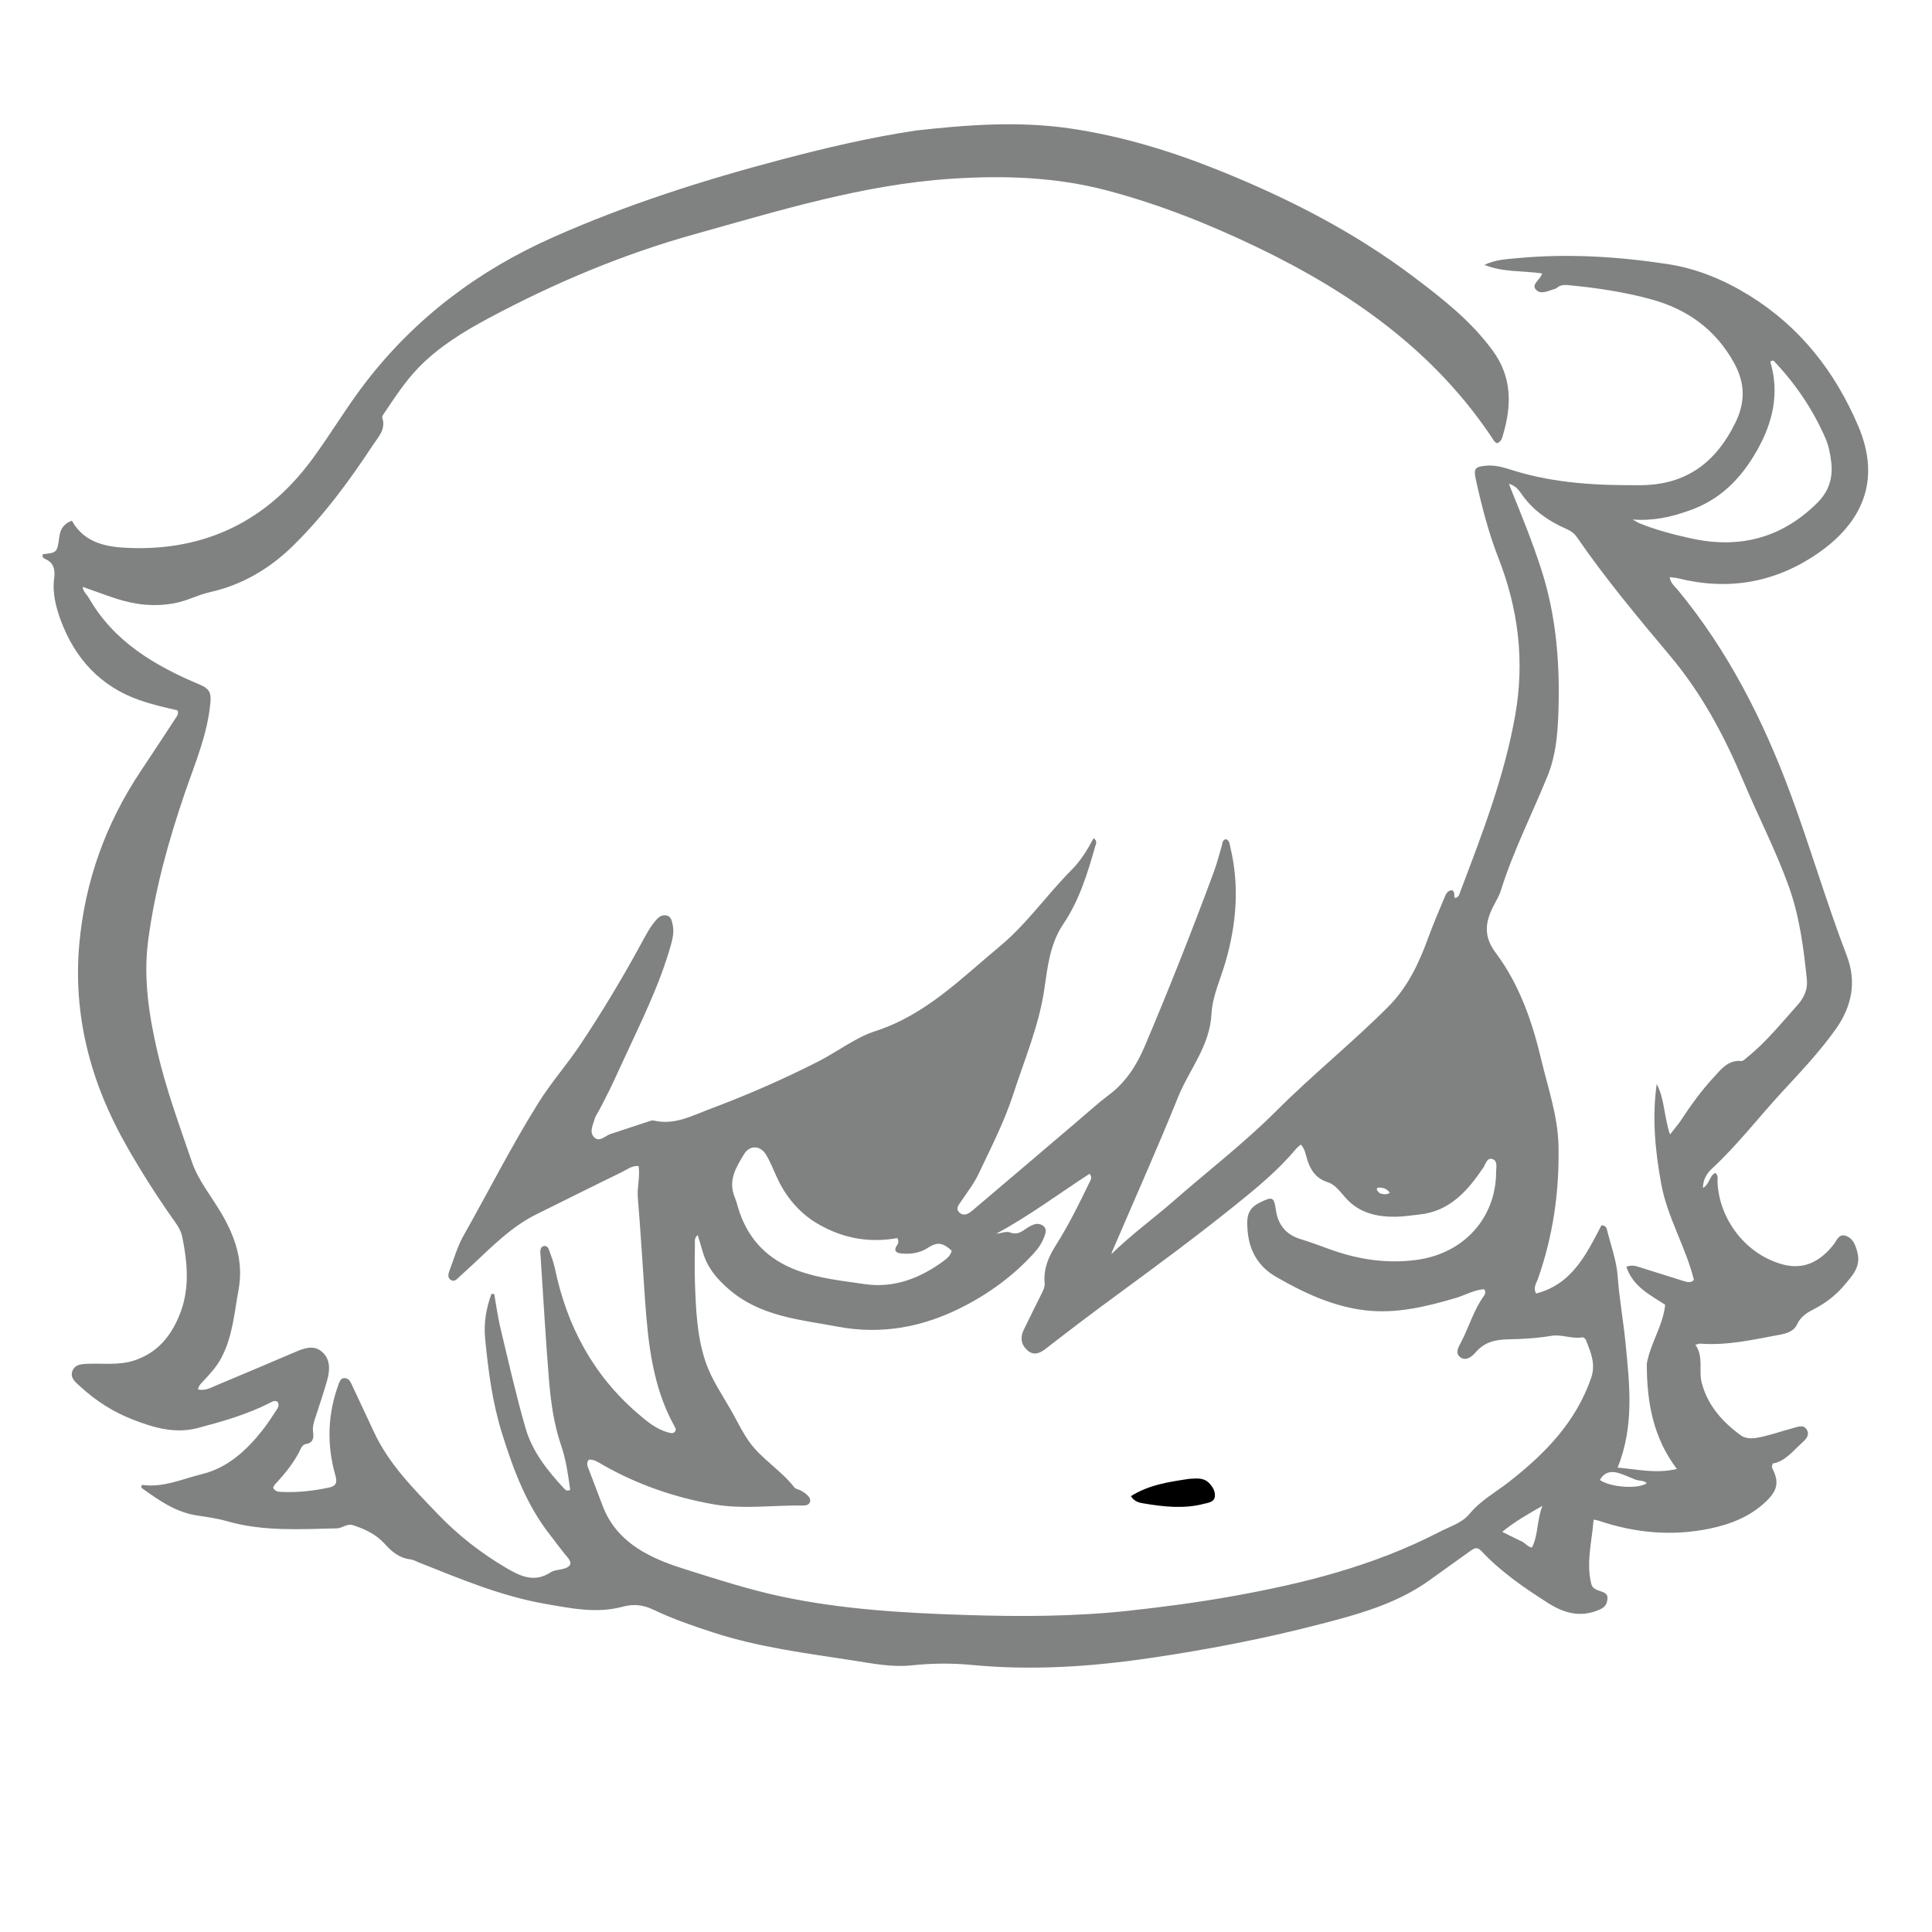
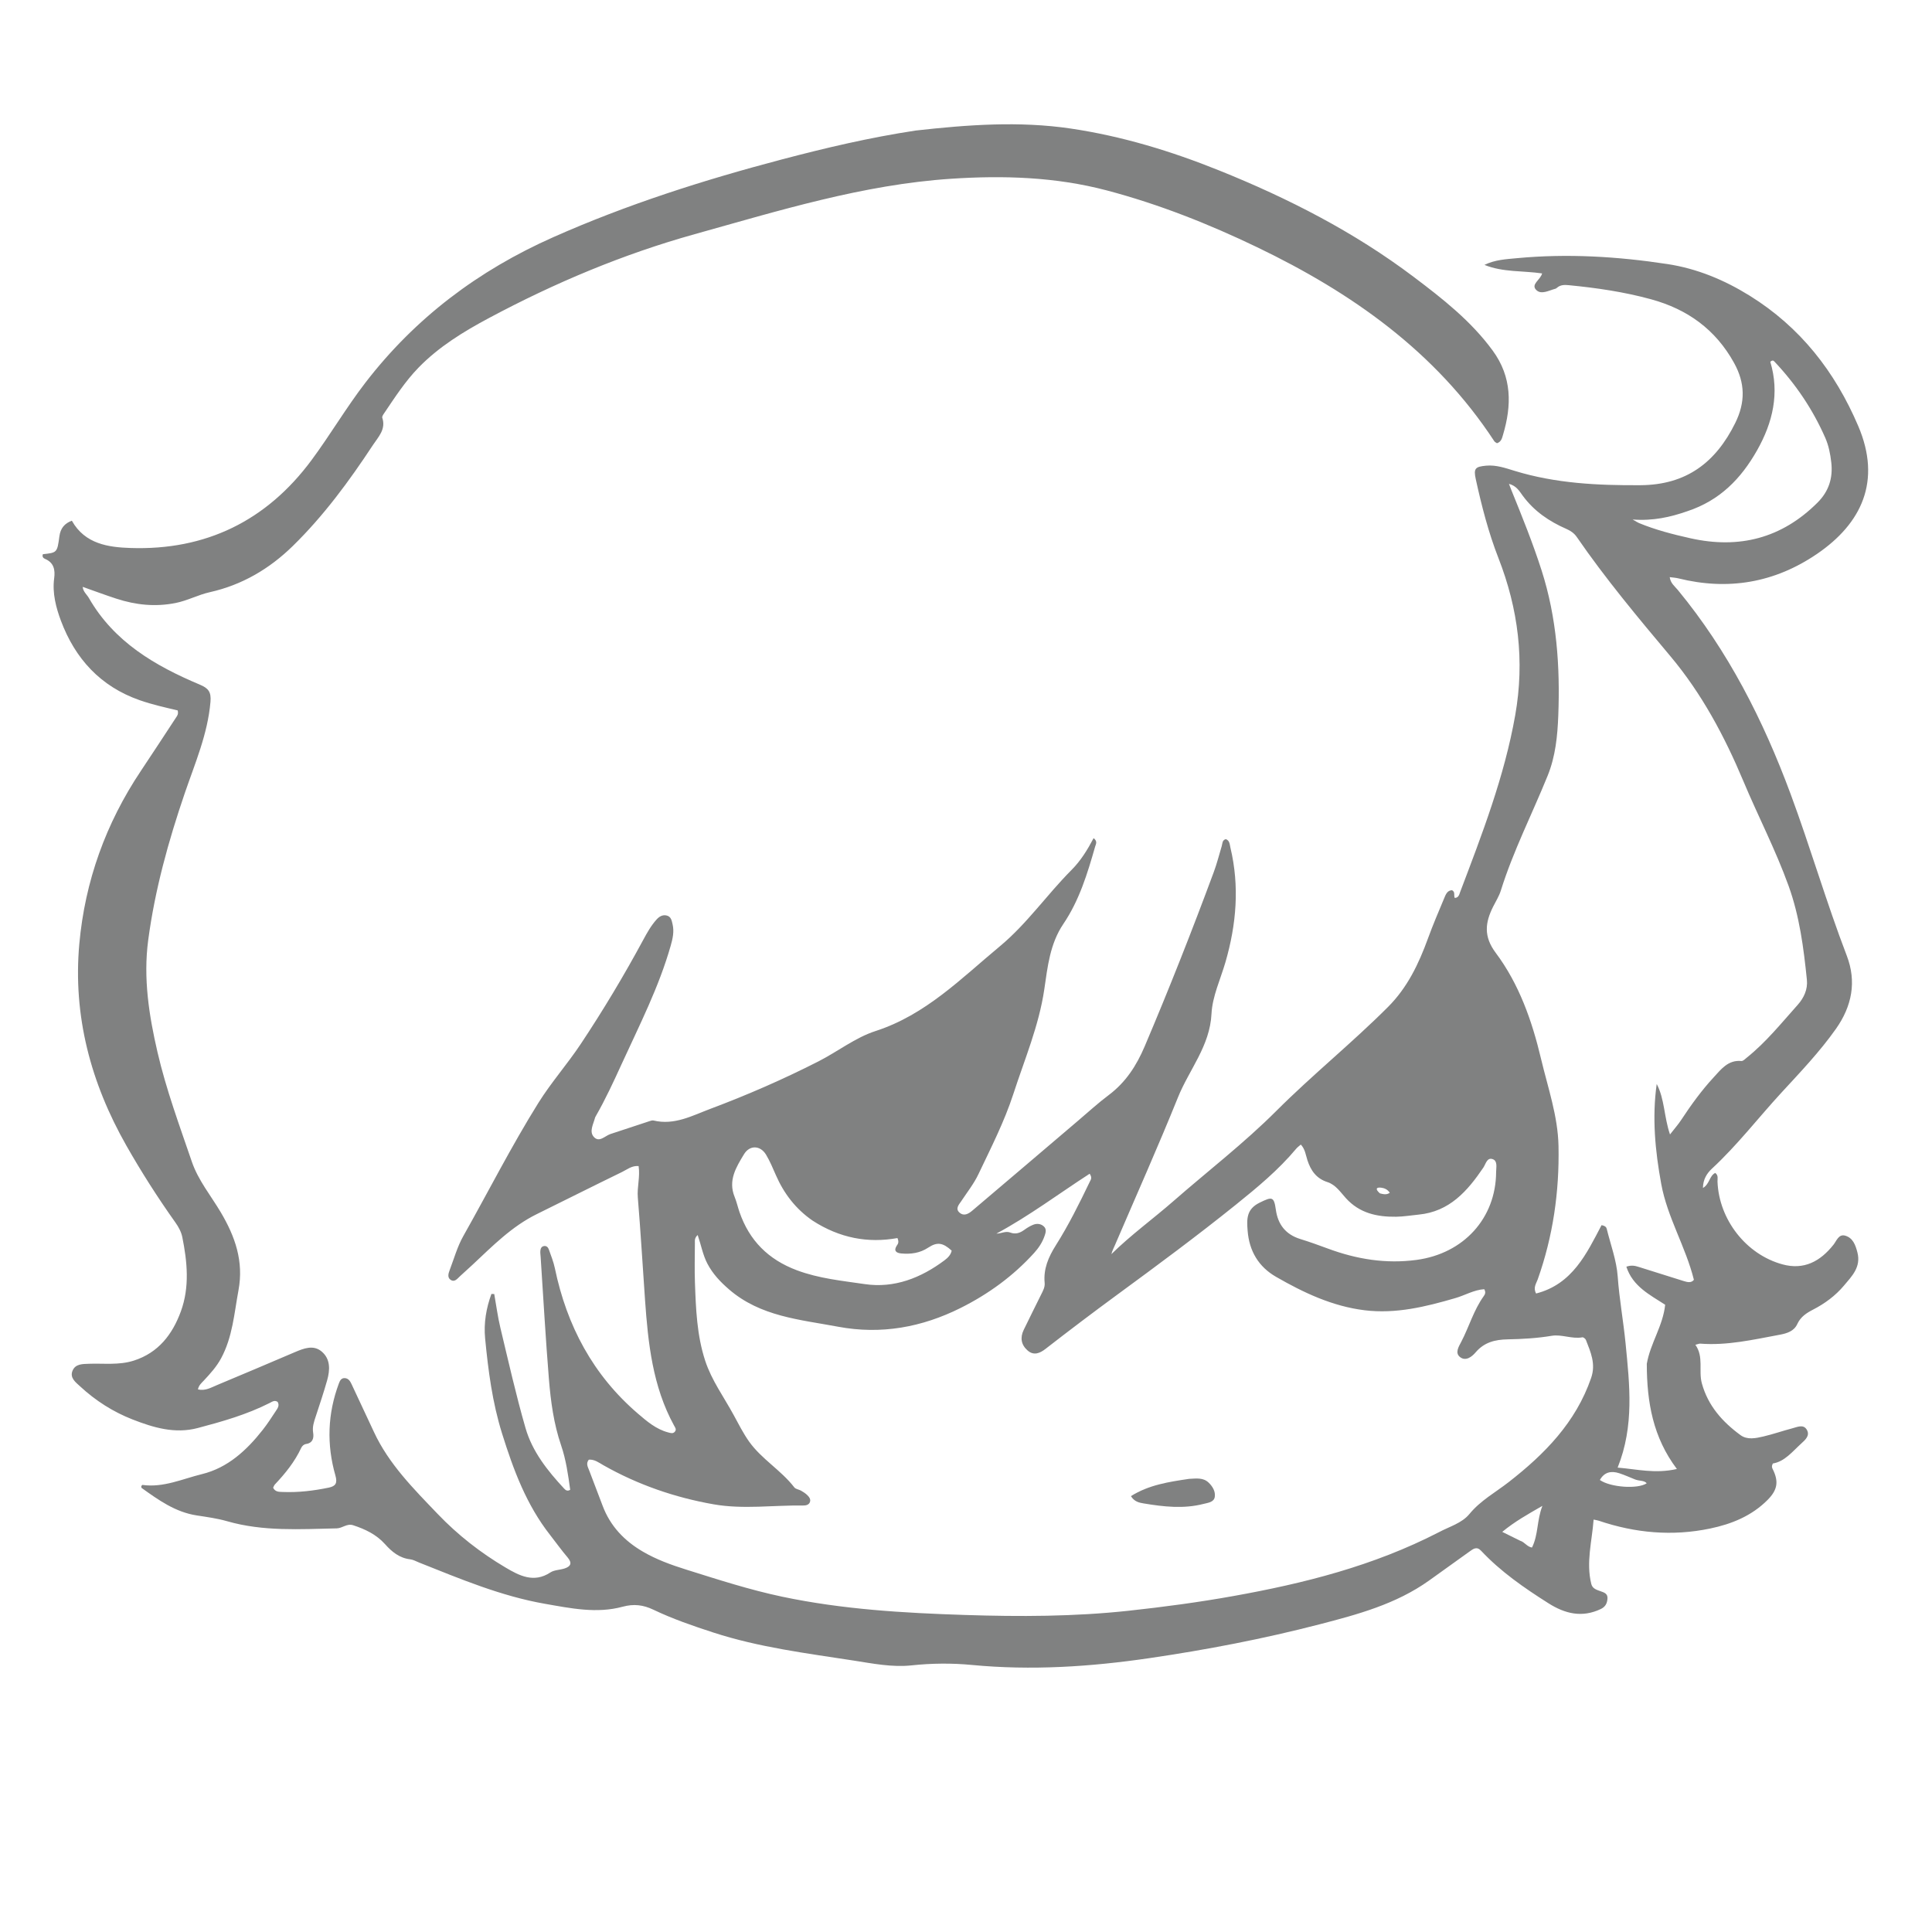
<svg xmlns="http://www.w3.org/2000/svg" version="1.1" id="Layer_1" x="0px" y="0px" width="100%" viewBox="0 0 1024 1024" enable-background="new 0 0 1024 1024" xml:space="preserve">
  <path fill="#808181" opacity="1" stroke="none" d=" M485.373,69.183   C513.01,66.093 540.242,64.099 567.507,68.131   C594.668,72.146 620.724,80.097 646.17,90.337   C682.804,105.08 717.72,122.939 749.318,146.784   C764.599,158.316 779.682,170.114 791.177,185.84   C801.424,199.86 801.29,214.859 796.613,230.527   C796.11,232.213 795.728,234.164 793.429,234.922   C793.001,234.608 792.324,234.34 791.998,233.842   C760.923,186.367 716.461,155.152 666.351,131.054   C640.664,118.702 614.171,108.188 586.537,100.902   C559.49,93.771 531.883,92.915 504.182,94.741   C457.442,97.822 412.986,111.628 368.233,124.105   C330.166,134.718 294.029,149.944 259.264,168.509   C245.746,175.728 232.604,183.751 221.804,194.873   C214.705,202.184 209.193,210.774 203.499,219.185   C203.052,219.844 202.417,220.82 202.612,221.4   C204.666,227.527 200.505,231.57 197.661,235.886   C185.082,254.974 171.587,273.359 155.172,289.408   C142.745,301.557 128.231,310.071 111.204,313.873   C105.005,315.257 99.456,318.318 93.154,319.585   C82.308,321.764 71.964,320.655 61.679,317.309   C55.836,315.408 50.075,313.253 43.821,311.051   C44.073,313.661 46.036,315.087 47.116,316.968   C60.471,340.24 82.181,352.886 105.867,362.85   C110.411,364.761 112.013,366.666 111.557,371.981   C110.094,389.058 103.357,404.538 97.936,420.397   C89.244,445.826 82.099,471.616 78.552,498.288   C75.877,518.405 78.948,538.136 83.482,557.691   C88.074,577.498 95.127,596.546 101.684,615.737   C105.06,625.618 111.782,633.706 117.032,642.575   C124.613,655.381 129.258,668.501 126.4,683.882   C124.12,696.154 123.287,708.643 117.176,719.949   C114.745,724.446 111.421,728.076 108.022,731.729   C106.804,733.039 105.345,734.188 104.922,736.419   C108.824,737.33 111.892,735.421 114.956,734.15   C128.789,728.413 142.55,722.502 156.335,716.65   C161.024,714.659 166.093,712.647 170.47,716.319   C175.233,720.316 174.942,726.12 173.385,731.626   C171.575,738.028 169.451,744.343 167.373,750.667   C166.44,753.507 165.457,756.196 165.976,759.371   C166.414,762.053 165.858,764.8 162.278,765.337   C161.011,765.527 160.119,766.399 159.631,767.445   C156.208,774.784 151.202,780.961 145.699,786.795   C145.265,787.256 145.066,787.939 144.758,788.52   C145.884,790.876 148.056,790.698 149.954,790.776   C158.159,791.112 166.256,790.131 174.276,788.466   C177.931,787.707 178.922,786.065 177.771,782.042   C173.07,765.625 173.613,749.263 179.637,733.183   C180.188,731.713 180.919,730.337 182.739,730.43   C184.665,730.528 185.587,732.043 186.305,733.563   C190.281,741.985 194.235,750.419 198.148,758.871   C206.081,776.004 219.205,789.075 231.997,802.443   C242.67,813.596 254.739,823.017 267.948,830.823   C275.145,835.076 282.928,839.224 291.694,833.437   C293.784,832.057 296.793,832.138 299.297,831.299   C302.65,830.176 303.306,828.359 300.803,825.421   C297.566,821.623 294.671,817.537 291.586,813.607   C279.024,797.606 272.145,779.107 266.123,759.852   C260.932,743.253 258.766,726.413 257.121,709.355   C256.339,701.238 257.698,693.364 260.46,685.817   C260.961,685.833 261.462,685.85 261.962,685.866   C263.025,691.823 263.796,697.85 265.203,703.725   C269.465,721.512 273.479,739.382 278.551,756.943   C282.147,769.397 290.213,779.527 298.979,788.953   C299.771,789.805 300.722,790.568 302.214,789.615   C301.121,781.712 300.029,773.739 297.399,766.067   C293.481,754.639 291.894,742.734 290.924,730.811   C289.171,709.252 287.97,687.648 286.54,666.063   C286.474,665.068 286.307,664.063 286.389,663.08   C286.487,661.892 286.861,660.713 288.261,660.448   C289.676,660.18 290.51,661.139 290.902,662.253   C292.064,665.548 293.394,668.831 294.102,672.234   C300.436,702.697 314.315,728.839 338.129,749.261   C342.908,753.36 347.766,757.523 354.111,759.2   C355.418,759.545 356.768,760.05 357.774,758.72   C358.66,757.55 357.801,756.547 357.243,755.527   C345.889,734.78 343.503,711.955 341.879,688.964   C340.602,670.872 339.559,652.761 338.058,634.688   C337.6,629.175 339.349,623.792 338.478,618.045   C334.929,617.697 332.394,619.867 329.698,621.179   C314.573,628.538 299.545,636.095 284.457,643.532   C271.219,650.058 261.041,660.44 250.467,670.334   C248.278,672.382 246.058,674.398 243.831,676.405   C242.389,677.706 240.972,679.824 238.783,678.298   C237.024,677.072 237.671,674.926 238.326,673.21   C240.639,667.152 242.39,660.759 245.546,655.165   C258.808,631.664 271.004,607.56 285.3,584.642   C292.099,573.743 300.638,564.113 307.753,553.419   C319.668,535.511 330.696,517.103 340.908,498.188   C342.968,494.375 345.077,490.576 348.004,487.343   C349.382,485.822 351.132,484.708 353.322,485.23   C355.704,485.797 356.026,487.935 356.482,489.886   C357.389,493.763 356.553,497.48 355.496,501.203   C349.272,523.115 338.936,543.322 329.513,563.904   C325.218,573.288 320.904,582.67 315.752,591.633   C315.587,591.92 315.429,592.226 315.346,592.544   C314.485,595.843 312.245,599.635 314.623,602.453   C317.517,605.881 320.615,602.017 323.569,601.053   C330.534,598.779 337.48,596.451 344.442,594.172   C345.066,593.967 345.805,593.749 346.405,593.893   C357.446,596.55 366.965,591.281 376.609,587.667   C396.105,580.359 415.2,572.024 433.763,562.571   C443.964,557.376 453.339,549.939 464.044,546.478   C490.642,537.879 509.436,518.574 529.963,501.539   C544.27,489.666 554.853,474.229 567.889,461.146   C572.833,456.184 576.372,450.42 579.633,444.226   C581.863,445.975 580.816,447.409 580.44,448.729   C576.37,463.014 572.039,477.242 563.612,489.686   C556.478,500.22 555.258,512.408 553.499,524.354   C550.659,543.643 543.068,561.443 537.119,579.758   C532.322,594.526 525.245,608.334 518.6,622.317   C516.151,627.473 512.612,631.908 509.493,636.626   C508.314,638.41 506.095,640.624 508.647,642.781   C511.049,644.811 513.49,643.224 515.39,641.616   C534.037,625.836 552.616,609.974 571.226,594.149   C576.68,589.512 581.978,584.66 587.694,580.368   C596.653,573.642 602.357,564.819 606.689,554.628   C619.653,524.128 631.803,493.313 643.315,462.243   C644.989,457.724 646.177,453.024 647.555,448.397   C647.965,447.018 647.743,445.311 649.701,444.752   C651.809,445.514 651.738,447.562 652.141,449.25   C657.033,469.721 655.32,489.911 649.525,509.931   C646.889,519.04 642.577,528.085 642.122,537.313   C641.276,554.452 630.293,566.898 624.359,581.599   C613.769,607.834 602.22,633.681 591.058,659.685   C590.361,661.308 589.537,662.876 589.055,664.722   C599.39,654.543 611.111,646.077 621.964,636.588   C640.146,620.691 659.354,605.935 676.45,588.837   C695.543,569.743 716.604,552.796 735.688,533.695   C746.008,523.366 751.989,510.767 756.866,497.357   C759.48,490.169 762.507,483.128 765.454,476.065   C766.256,474.143 767.034,471.951 769.583,471.822   C771.492,472.76 770.357,474.67 771.071,475.932   C773.181,475.799 773.434,474.047 773.904,472.807   C785.533,442.143 797.365,411.593 803.104,379.03   C808.174,350.269 804.737,322.752 794.194,295.763   C788.916,282.255 785.313,268.199 782.205,254.041   C780.938,248.27 781.884,247.358 787.656,246.818   C792.99,246.32 797.952,248.086 802.79,249.568   C824.593,256.246 846.88,257.311 869.491,257.166   C893.751,257.009 909.39,245.152 919.74,224.15   C925.147,213.177 924.997,203.014 919.061,192.295   C909.251,174.579 894.367,163.912 875.149,158.636   C860.811,154.7 846.176,152.577 831.415,151.146   C829.2,150.932 827.08,150.936 825.269,152.49   C825.018,152.705 824.738,152.947 824.432,153.026   C820.954,153.927 816.744,156.474 814.08,153.523   C811.421,150.578 816.434,148.412 817.348,144.915   C807.169,143.422 796.585,144.384 786.786,140.398   C792.385,137.649 798.298,137.376 804.11,136.83   C830.798,134.324 857.374,135.928 883.781,139.959   C899.415,142.346 913.86,148.341 927.331,156.7   C954.197,173.37 972.6,196.976 984.908,225.813   C997.378,255.029 986.675,277.49 963.002,293.62   C940.584,308.895 915.948,313.112 889.542,306.542   C888.13,306.191 886.648,306.123 884.988,305.894   C885.387,309.117 887.688,310.764 889.308,312.729   C915.919,345.005 934.524,381.663 948.999,420.67   C959.545,449.09 967.975,478.23 978.834,506.547   C984.099,520.275 981.599,533.27 973.058,545.358   C964.461,557.526 954.22,568.239 944.189,579.133   C931.897,592.482 920.823,606.94 907.456,619.318   C904.759,621.815 902.66,624.946 902.591,629.656   C906.196,627.547 905.959,623.239 909.102,621.682   C910.916,622.979 910.249,624.786 910.31,626.319   C911.113,646.406 925.435,664.875 944.744,670.141   C956.154,673.253 964.805,668.555 971.813,659.69   C973.441,657.63 974.555,653.885 978.061,654.943   C982.069,656.153 983.404,659.752 984.448,663.734   C986.509,671.592 981.509,676.416 977.328,681.398   C972.82,686.77 967.158,690.942 960.854,694.183   C957.453,695.932 954.357,697.952 952.603,701.764   C950.86,705.552 947.2,706.713 943.21,707.452   C929.299,710.027 915.482,713.263 901.161,712.157   C900.544,712.11 899.898,712.444 898.587,712.769   C903.155,719.16 900.171,726.476 902.019,733.209   C905.277,745.083 912.93,753.626 922.494,760.639   C926.095,763.279 930.589,762.311 934.633,761.364   C939.812,760.153 944.856,758.372 950.007,757.027   C952.64,756.339 955.927,754.686 957.71,757.897   C959.388,760.921 956.856,763.136 954.714,765.088   C949.955,769.424 945.87,774.672 939.659,775.678   C938.804,777.353 939.279,778.062 939.647,778.807   C942.882,785.372 942.028,789.794 936.855,794.994   C928.406,803.486 917.834,807.763 906.437,810.146   C886.399,814.335 866.701,812.557 847.373,806.008   C846.765,805.802 846.113,805.728 844.648,805.412   C843.792,816.954 840.573,828.068 843.418,839.539   C844.035,842.031 846.275,842.65 848.29,843.367   C850.25,844.065 852.183,844.629 851.997,847.286   C851.823,849.767 850.936,851.626 848.462,852.808   C838.544,857.548 829.517,855.339 820.728,849.774   C807.902,841.654 795.451,833.067 784.999,821.922   C782.71,819.481 780.875,820.912 778.923,822.314   C771.752,827.466 764.583,832.621 757.395,837.748   C739.92,850.212 719.682,855.667 699.304,860.945   C669.61,868.637 639.563,874.403 609.226,878.85   C577.972,883.431 546.692,885.478 515.126,882.46   C504.55,881.449 493.852,881.536 483.181,882.678   C472.819,883.786 462.603,881.708 452.396,880.128   C427.391,876.258 402.232,873.129 378.039,865.255   C367.27,861.75 356.535,858.06 346.305,853.174   C340.921,850.603 335.926,849.991 329.991,851.601   C316.257,855.328 302.547,852.441 288.913,850.062   C265.588,845.991 243.928,836.854 222.117,828.171   C220.572,827.556 219.044,826.662 217.44,826.474   C211.735,825.806 207.755,822.554 204.104,818.464   C199.538,813.352 193.56,810.471 187.128,808.397   C183.894,807.354 181.467,810.002 178.46,810.068   C158.995,810.491 139.505,811.783 120.394,806.283   C115.144,804.773 109.652,804.037 104.233,803.202   C92.929,801.459 84.006,795.043 75.059,788.639   C74.874,788.507 74.93,788.038 74.871,787.71   C75.079,787.476 75.319,787.016 75.491,787.04   C86.641,788.598 96.752,783.825 107.1,781.297   C120.682,777.978 130.728,768.704 139.232,757.885   C141.698,754.747 143.887,751.384 146.078,748.042   C147.042,746.571 148.323,745.022 147.153,743.037   C145.549,741.924 144.184,742.975 142.942,743.604   C130.819,749.743 117.848,753.446 104.799,756.888   C92.702,760.078 81.357,756.682 70.24,752.337   C59.895,748.294 50.645,742.38 42.497,734.839   C40.138,732.655 36.856,730.33 38.452,726.492   C39.963,722.857 43.723,722.954 47.096,722.829   C55.047,722.536 63.034,723.668 70.906,721.156   C84.04,716.965 91.427,707.155 95.848,695.102   C100.569,682.229 99.282,668.814 96.611,655.625   C96.068,652.942 94.615,650.272 93.004,648.006   C83.627,634.818 74.925,621.18 66.947,607.138   C48.134,574.028 38.598,538.433 42.039,500.269   C45.035,467.042 56.097,436.332 74.734,408.488   C81.034,399.075 87.206,389.577 93.43,380.114   C93.972,379.29 94.632,378.492 94.187,376.546   C87.715,374.998 80.801,373.481 74.098,371.144   C53.184,363.854 39.767,349.005 32.274,328.955   C29.705,322.08 27.652,314.354 28.712,306.501   C29.308,302.077 28.583,298.163 23.793,296.19   C22.861,295.806 22.23,294.925 22.736,293.74   C30.202,292.93 30.331,292.947 31.473,284.289   C32.041,279.983 34.238,277.414 38.08,275.976   C45.017,288.412 57.576,290.051 69.085,290.444   C108.962,291.804 141.215,276.131 165.105,243.893   C175.023,230.51 183.457,216.098 193.627,202.882   C220.118,168.456 253.529,143.341 293.262,125.705   C332.403,108.331 372.92,95.441 414.183,84.56   C437.531,78.402 461.029,72.869 485.373,69.183  M762.639,812.101   C768.212,809.126 774.821,807.334 778.844,802.433   C784.709,795.29 792.624,791.012 799.654,785.532   C818.727,770.665 835.195,753.933 843.331,730.348   C845.914,722.862 843.089,716.697 840.583,710.231   C840.332,709.582 839.244,708.707 838.704,708.806   C833.18,709.822 827.759,707.113 822.446,708   C814.68,709.297 806.897,709.736 799.093,709.884   C792.456,710.009 786.697,711.404 782.148,716.746   C780.154,719.088 776.938,721.622 773.921,719.331   C770.979,717.097 773.149,713.764 774.51,711.156   C778.664,703.196 781.083,694.385 786.404,686.993   C787.031,686.123 787.679,684.979 786.672,683.306   C781.321,683.619 776.534,686.517 771.374,688.02   C755.634,692.605 739.803,696.505 723.21,694.458   C706.177,692.357 690.967,685.163 676.342,676.754   C667.103,671.441 662.103,663.113 661.262,652.266   C660.778,646.019 660.619,640.854 667.706,637.397   C674.189,634.233 675.235,634.074 676.229,641.199   C677.317,649.002 681.436,654.305 689.157,656.697   C694.08,658.222 698.943,659.961 703.776,661.756   C719.003,667.412 734.566,669.964 750.834,667.771   C775.761,664.41 792.853,645.699 792.975,621.189   C792.987,618.791 793.862,615.376 791.214,614.397   C788.129,613.255 787.484,616.963 786.207,618.849   C777.769,631.309 768.246,642.193 751.917,643.767   C747.94,644.15 743.969,644.844 739.988,644.897   C729.86,645.034 720.534,643.037 713.277,634.973   C710.433,631.812 707.871,627.912 703.569,626.538   C697.672,624.653 694.752,620.417 692.952,614.916   C692.056,612.177 691.783,609.121 689.469,606.644   C688.519,607.479 687.69,608.036 687.076,608.773   C677.622,620.101 666.31,629.444 654.891,638.63   C634.507,655.026 613.479,670.587 592.386,686.049   C579.49,695.503 566.751,705.151 554.124,714.956   C551.253,717.186 547.954,718.714 544.606,715.749   C541.176,712.712 540.619,708.944 542.584,704.873   C545.626,698.574 548.766,692.322 551.866,686.05   C552.824,684.11 553.907,682.224 553.686,679.918   C552.98,672.558 555.716,666.216 559.53,660.179   C566.393,649.318 572.094,637.833 577.644,626.269   C578.119,625.279 579.019,624.286 577.552,622.094   C561.153,632.709 545.451,644.501 528.123,653.842   C530.695,653.827 532.999,652.338 535.442,653.266   C538.272,654.341 540.592,653.523 542.895,651.854   C544.369,650.786 545.963,649.793 547.646,649.131   C549.591,648.367 551.699,648.561 553.275,650.049   C554.849,651.536 554.223,653.419 553.605,655.186   C552.43,658.549 550.481,661.471 548.126,664.071   C537.034,676.32 523.849,685.896 509.149,693.244   C488.63,703.5 466.989,707.46 444.187,703.186   C423.971,699.396 403.048,697.815 386.377,683.389   C381.76,679.394 377.782,675.201 374.939,669.772   C372.5,665.113 371.615,659.916 369.786,654.591   C368.032,656.163 368.313,657.564 368.307,658.823   C368.273,665.822 368.083,672.829 368.333,679.82   C368.833,693.791 369.355,707.771 373.779,721.253   C377.196,731.664 383.69,740.459 388.833,749.943   C391.424,754.719 393.971,759.744 397.04,764.067   C403.624,773.341 413.988,779.235 421.004,788.344   C421.723,789.278 423.409,789.421 424.562,790.08   C425.706,790.734 426.85,791.463 427.798,792.366   C428.888,793.404 429.929,794.733 429.188,796.336   C428.569,797.672 427.062,797.964 425.732,797.946   C409.915,797.739 393.881,800.063 378.33,797.338   C357.825,793.746 338.086,786.968 319.796,776.589   C317.401,775.23 315.098,773.402 312.082,773.654   C310.423,775.712 311.594,777.544 312.277,779.356   C314.625,785.589 317.049,791.793 319.382,798.032   C323.417,808.826 330.871,816.623 340.663,822.352   C347.893,826.582 355.709,829.414 363.674,831.911   C380.519,837.19 397.341,842.651 414.614,846.292   C446.502,853.013 478.889,854.92 511.407,855.967   C540.427,856.902 569.374,856.855 598.236,853.725   C616.764,851.716 635.246,849.249 653.615,845.955   C691.126,839.229 727.842,830.035 762.639,812.101  M872.839,722.854   C874.683,712.033 881.417,702.737 882.574,691.539   C874.468,686.282 865.383,681.831 862.003,671.37   C864.666,670.429 866.59,670.879 868.511,671.482   C876.43,673.97 884.354,676.441 892.268,678.946   C894.399,679.621 896.444,680.092 897.802,678.319   C893.401,660.699 883.765,645.329 880.5,627.584   C877.257,609.954 875.585,592.405 878.09,574.528   C882.334,582.587 881.914,591.865 885.136,601.287   C887.622,598.089 889.49,595.985 891.023,593.659   C896.253,585.721 901.815,577.998 908.253,571.04   C912.148,566.831 915.905,561.664 922.982,562.358   C923.872,562.445 924.953,561.276 925.844,560.562   C936.038,552.399 944.182,542.249 952.819,532.585   C956.15,528.857 958.195,524.333 957.689,519.339   C955.976,502.437 953.786,485.594 947.975,469.484   C941.129,450.502 931.813,432.583 924.02,414.009   C914.047,390.239 901.992,367.635 885.352,347.814   C868.106,327.271 850.925,306.7 835.697,284.581   C834.347,282.621 832.435,281.306 830.239,280.349   C821.093,276.36 813.082,270.923 807.078,262.729   C805.342,260.359 803.746,257.481 799.781,256.451   C800.376,258 800.704,258.901 801.066,259.789   C806.778,273.823 812.445,287.883 817.073,302.314   C825.112,327.379 826.927,353.215 825.92,379.334   C825.502,390.168 824.427,400.921 820.296,411.12   C812.063,431.445 802.03,451.033 795.463,472.046   C794.531,475.029 792.778,477.759 791.367,480.587   C787.172,488.993 786.244,496.305 792.76,505.012   C805.164,521.588 812.009,541.072 816.766,561.134   C820.402,576.468 825.73,591.532 826.044,607.487   C826.521,631.647 823.142,655.26 815.016,678.12   C814.248,680.279 812.471,682.504 814.167,685.58   C833.428,680.662 840.973,664.361 848.854,649.362   C850.989,649.77 851.417,650.565 851.607,651.338   C853.668,659.732 856.814,668.058 857.418,676.562   C858.267,688.523 860.444,700.268 861.602,712.162   C863.728,733.989 866.26,755.754 857.384,777.862   C867.477,778.672 877.208,781.236 888.787,778.593   C876.113,761.808 872.86,743.203 872.839,722.854  M894.299,270.965   C885.385,274.063 876.295,276.167 865.337,275.354   C867.325,276.47 867.981,276.931 868.704,277.23   C877.497,280.868 886.684,283.218 895.933,285.287   C921.739,291.062 944.314,285.353 963.296,266.42   C969.355,260.377 971.549,253.303 970.615,245.09   C970.108,240.634 969.252,236.206 967.428,232.047   C960.811,216.965 951.72,203.53 940.421,191.572   C939.977,191.102 939.373,190.748 938.294,191.775   C943.277,208.295 939.672,223.92 931.217,238.81   C922.814,253.609 911.651,265.23 894.299,270.965  M430.65,646.925   C421.789,640.81 415.499,632.639 411.221,622.815   C409.632,619.165 408.077,615.459 406.049,612.052   C403.047,607.008 397.354,606.796 394.356,611.743   C390.179,618.635 385.799,625.64 389.364,634.366   C390.428,636.971 391.029,639.761 391.951,642.428   C397.175,657.538 407.224,667.596 422.35,673.264   C434.055,677.65 446.329,678.83 458.383,680.609   C473.982,682.912 488.162,677.329 500.69,667.929   C502.305,666.717 503.967,665.1 504.406,662.86   C499.756,658.655 496.799,658.091 491.966,661.276   C487.509,664.214 482.721,664.811 477.674,664.356   C475.055,664.12 473.451,662.95 475.39,660.083   C475.947,659.259 476.601,658.459 475.674,656.195   C460.065,659.018 444.976,656.221 430.65,646.925  M805.73,816.628   C808.069,817.308 809.419,819.873 811.981,820.231   C815.396,813.418 814.481,805.957 817.504,798.138   C809.635,802.669 802.851,806.449 796.221,811.924   C799.796,813.676 802.444,814.973 805.73,816.628  M866.531,784.102   C863.747,782.998 861.013,781.737 858.167,780.825   C853.945,779.472 850.324,780.212 847.967,784.422   C853.557,788.364 868.143,789.371 872.802,786.153   C871.285,784.497 869.037,785.107 866.531,784.102  M731.39,632.512   C733.122,632.929 734.861,633.436 736.613,632.196   C735.475,630.42 733.729,629.688 731.991,629.488   C729.518,629.203 728.697,630.159 731.39,632.512  z" />
-   <path fill="#000000" opacity="1" stroke="none" d=" M630.21,783.831   C634.151,783.633 637.721,783.059 640.605,785.827   C642.749,787.884 644.282,790.533 643.862,793.352   C643.432,796.237 640.247,796.499 637.909,797.101   C627.338,799.822 616.747,798.605 606.205,796.851   C603.866,796.462 601.283,796.004 599.416,792.979   C608.913,787.023 619.336,785.446 630.21,783.831  z" />
+   <path fill="#808181" opacity="1" stroke="none" d=" M630.21,783.831   C634.151,783.633 637.721,783.059 640.605,785.827   C642.749,787.884 644.282,790.533 643.862,793.352   C643.432,796.237 640.247,796.499 637.909,797.101   C627.338,799.822 616.747,798.605 606.205,796.851   C603.866,796.462 601.283,796.004 599.416,792.979   C608.913,787.023 619.336,785.446 630.21,783.831  z" />
</svg>
